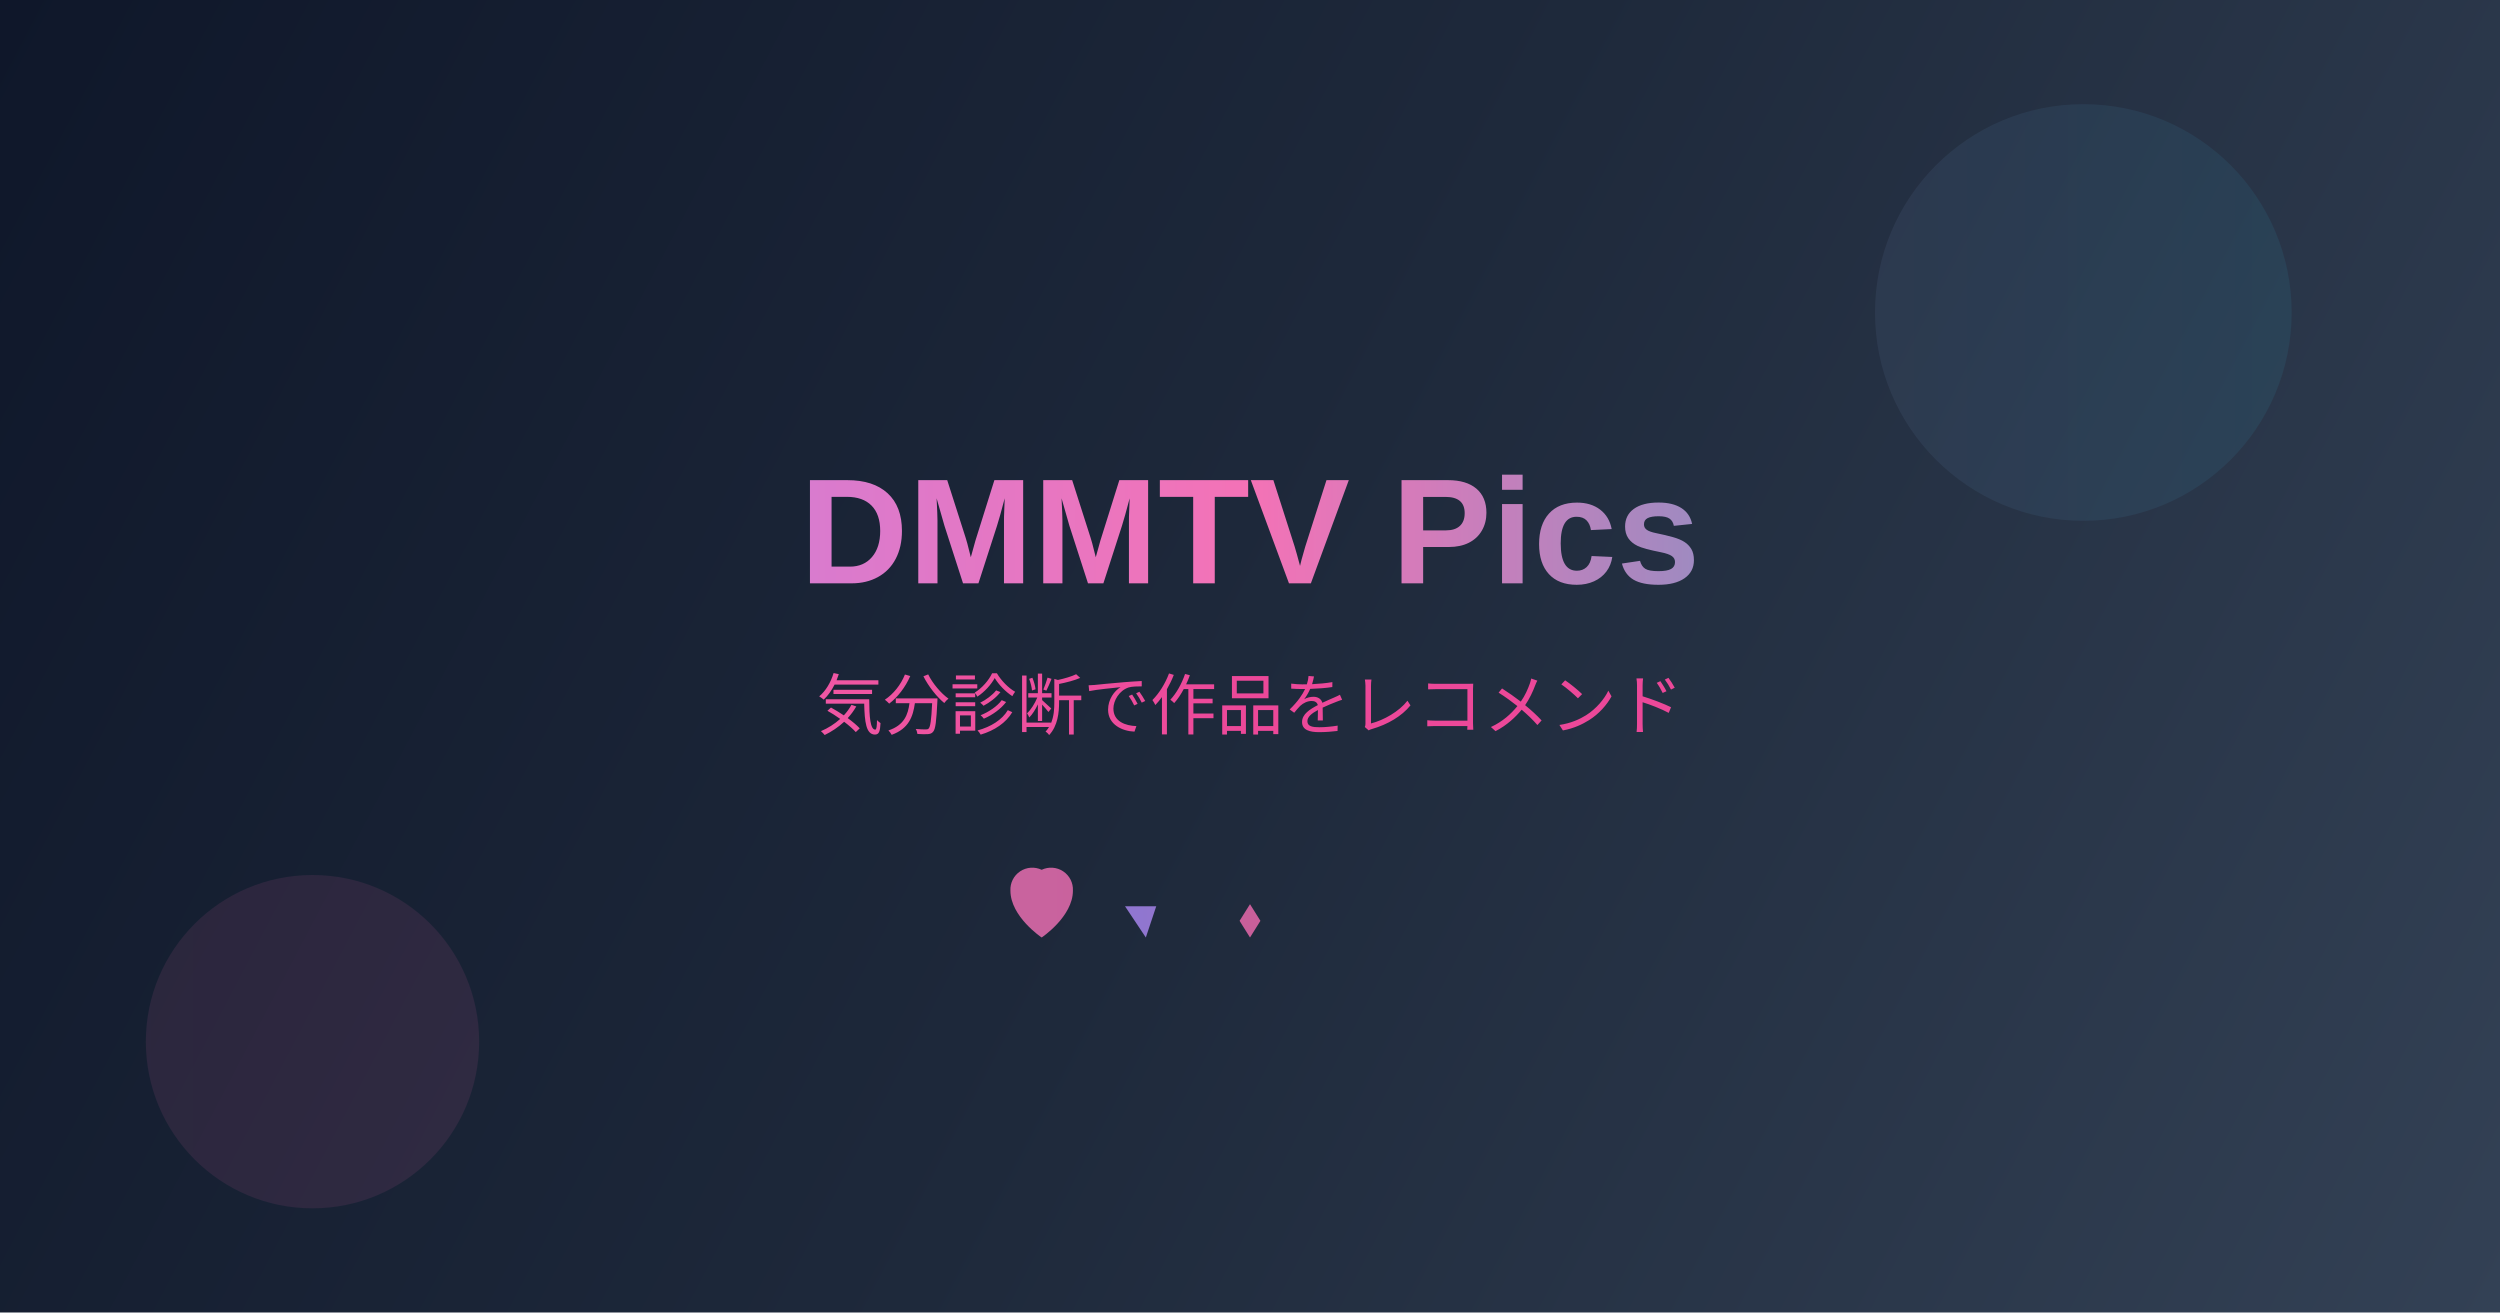
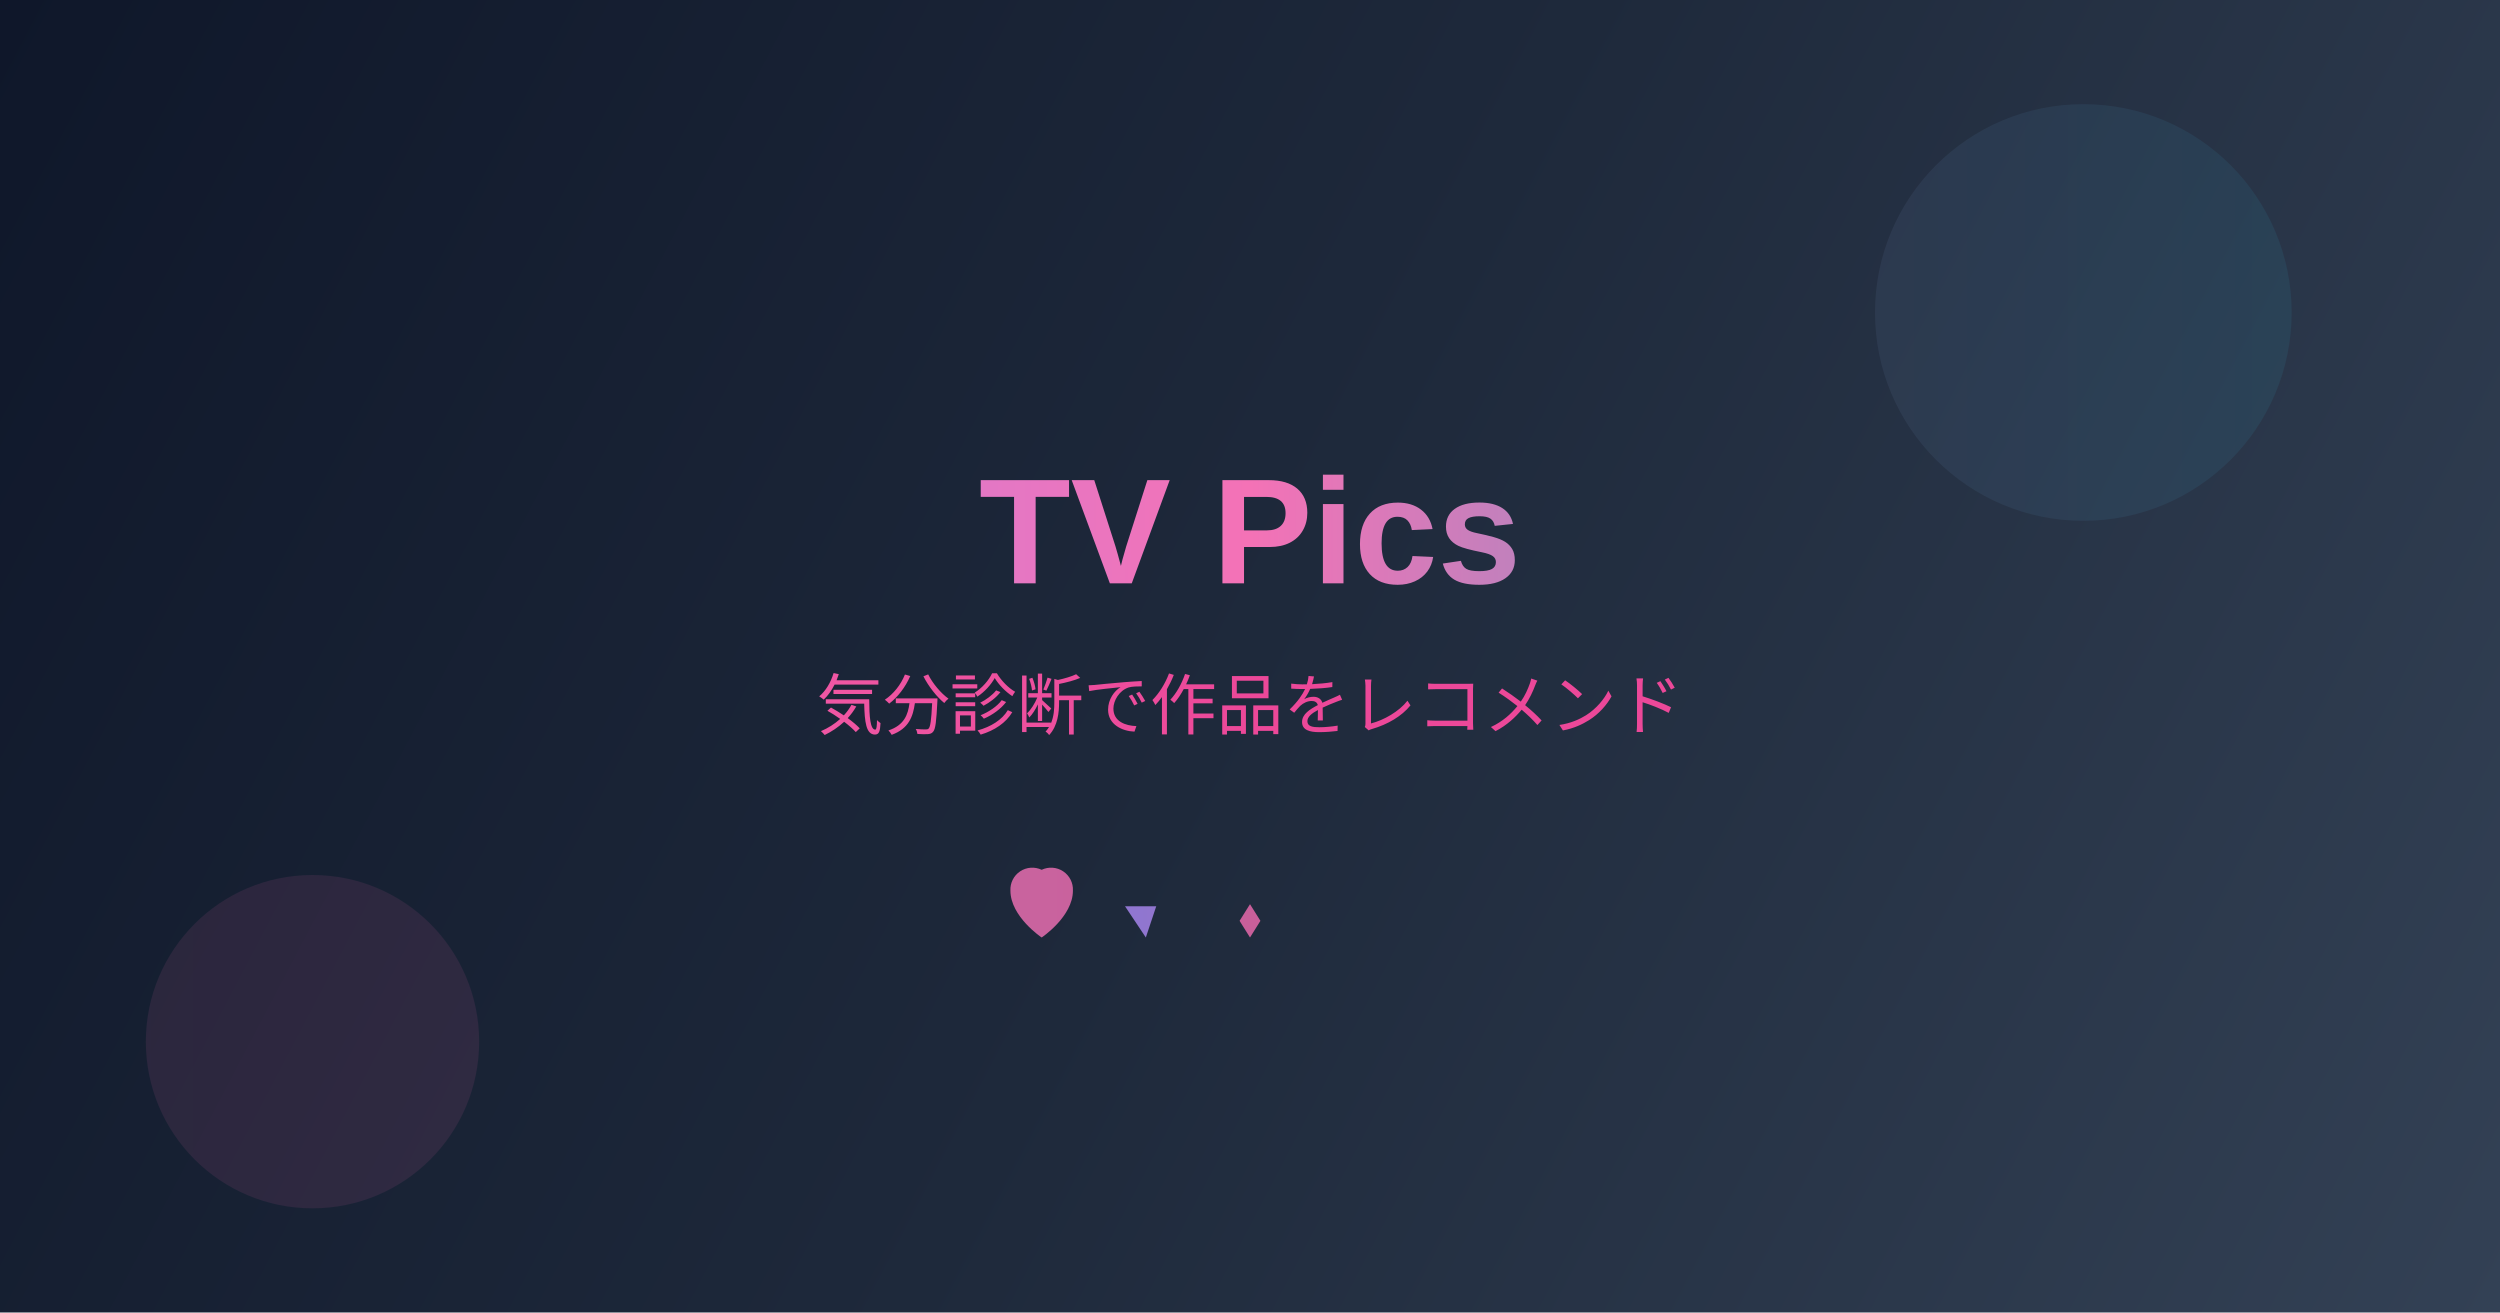
<svg xmlns="http://www.w3.org/2000/svg" width="1200" height="630" viewBox="0 0 1200 630" fill="none">
  <defs>
    <linearGradient id="bg" x1="0" y1="0" x2="1200" y2="630" gradientUnits="userSpaceOnUse">
      <stop stop-color="#0f172a" />
      <stop offset="0.5" stop-color="#1e293b" />
      <stop offset="1" stop-color="#334155" />
    </linearGradient>
    <linearGradient id="title" x1="0" y1="0" x2="1200" y2="0" gradientUnits="userSpaceOnUse">
      <stop stop-color="#a78bfa" />
      <stop offset="0.5" stop-color="#f472b6" />
      <stop offset="1" stop-color="#06b6d4" />
    </linearGradient>
    <linearGradient id="subtitle" x1="0" y1="0" x2="600" y2="0" gradientUnits="userSpaceOnUse">
      <stop stop-color="#f472b6" />
      <stop offset="1" stop-color="#ec4899" />
    </linearGradient>
  </defs>
  <rect width="1200" height="630" fill="url(#bg)" />
  <circle cx="1000" cy="150" r="100" fill="url(#title)" opacity="0.1" />
  <circle cx="150" cy="500" r="80" fill="url(#subtitle)" opacity="0.1" />
  <text x="600" y="280" font-family="Arial Black, Arial, sans-serif" font-size="72" font-weight="bold" text-anchor="middle" fill="url(#title)">
-     DMMTV Pics
+     TV Pics
  </text>
  <text x="600" y="350" font-family="Arial, sans-serif" font-size="32" text-anchor="middle" fill="url(#subtitle)">
    気分診断で作品をレコメンド
  </text>
  <g transform="translate(500, 450)">
    <path d="M0 0s-15-10-15-22.5A10.5 10.5 0 010-32.5a10.5 10.5 0 0115 10c0 12.5-15 22.5-15 22.5z" fill="url(#subtitle)" opacity="0.8" />
    <path d="M50 0l-10-15h15l-5 15z" fill="url(#title)" opacity="0.8" />
    <path d="M100 0l-5-8 5-8 5 8z" fill="url(#subtitle)" opacity="0.8" />
  </g>
</svg>
